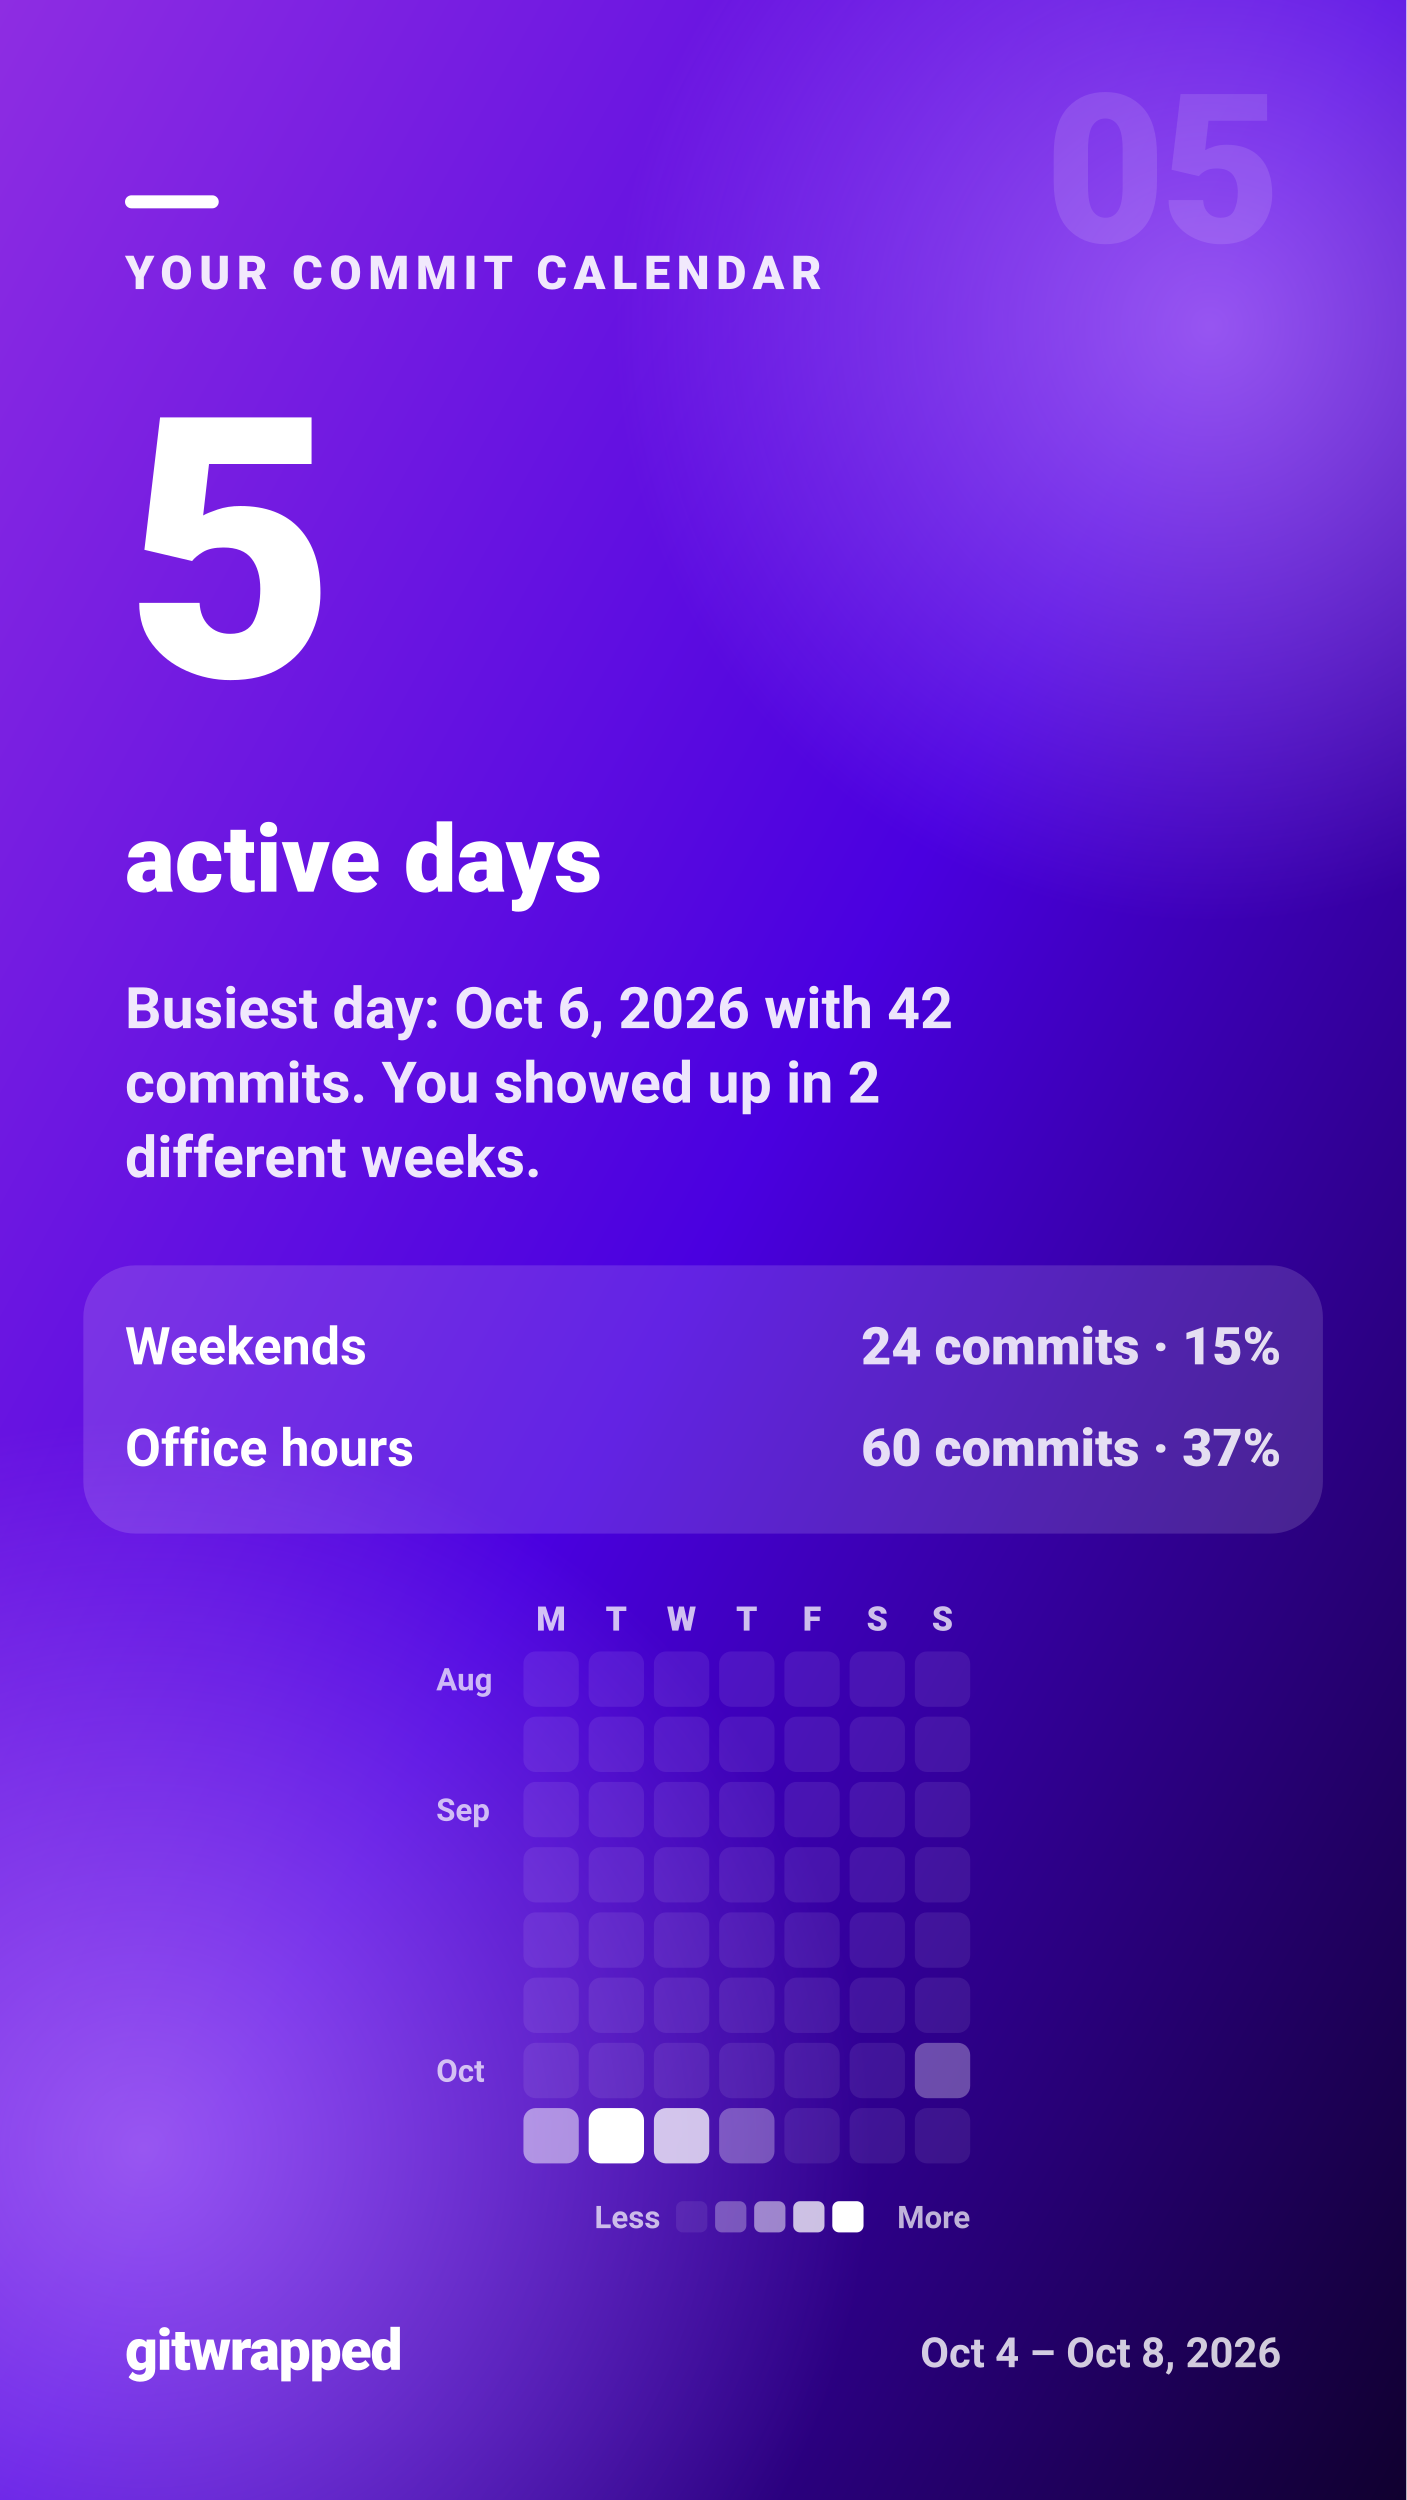
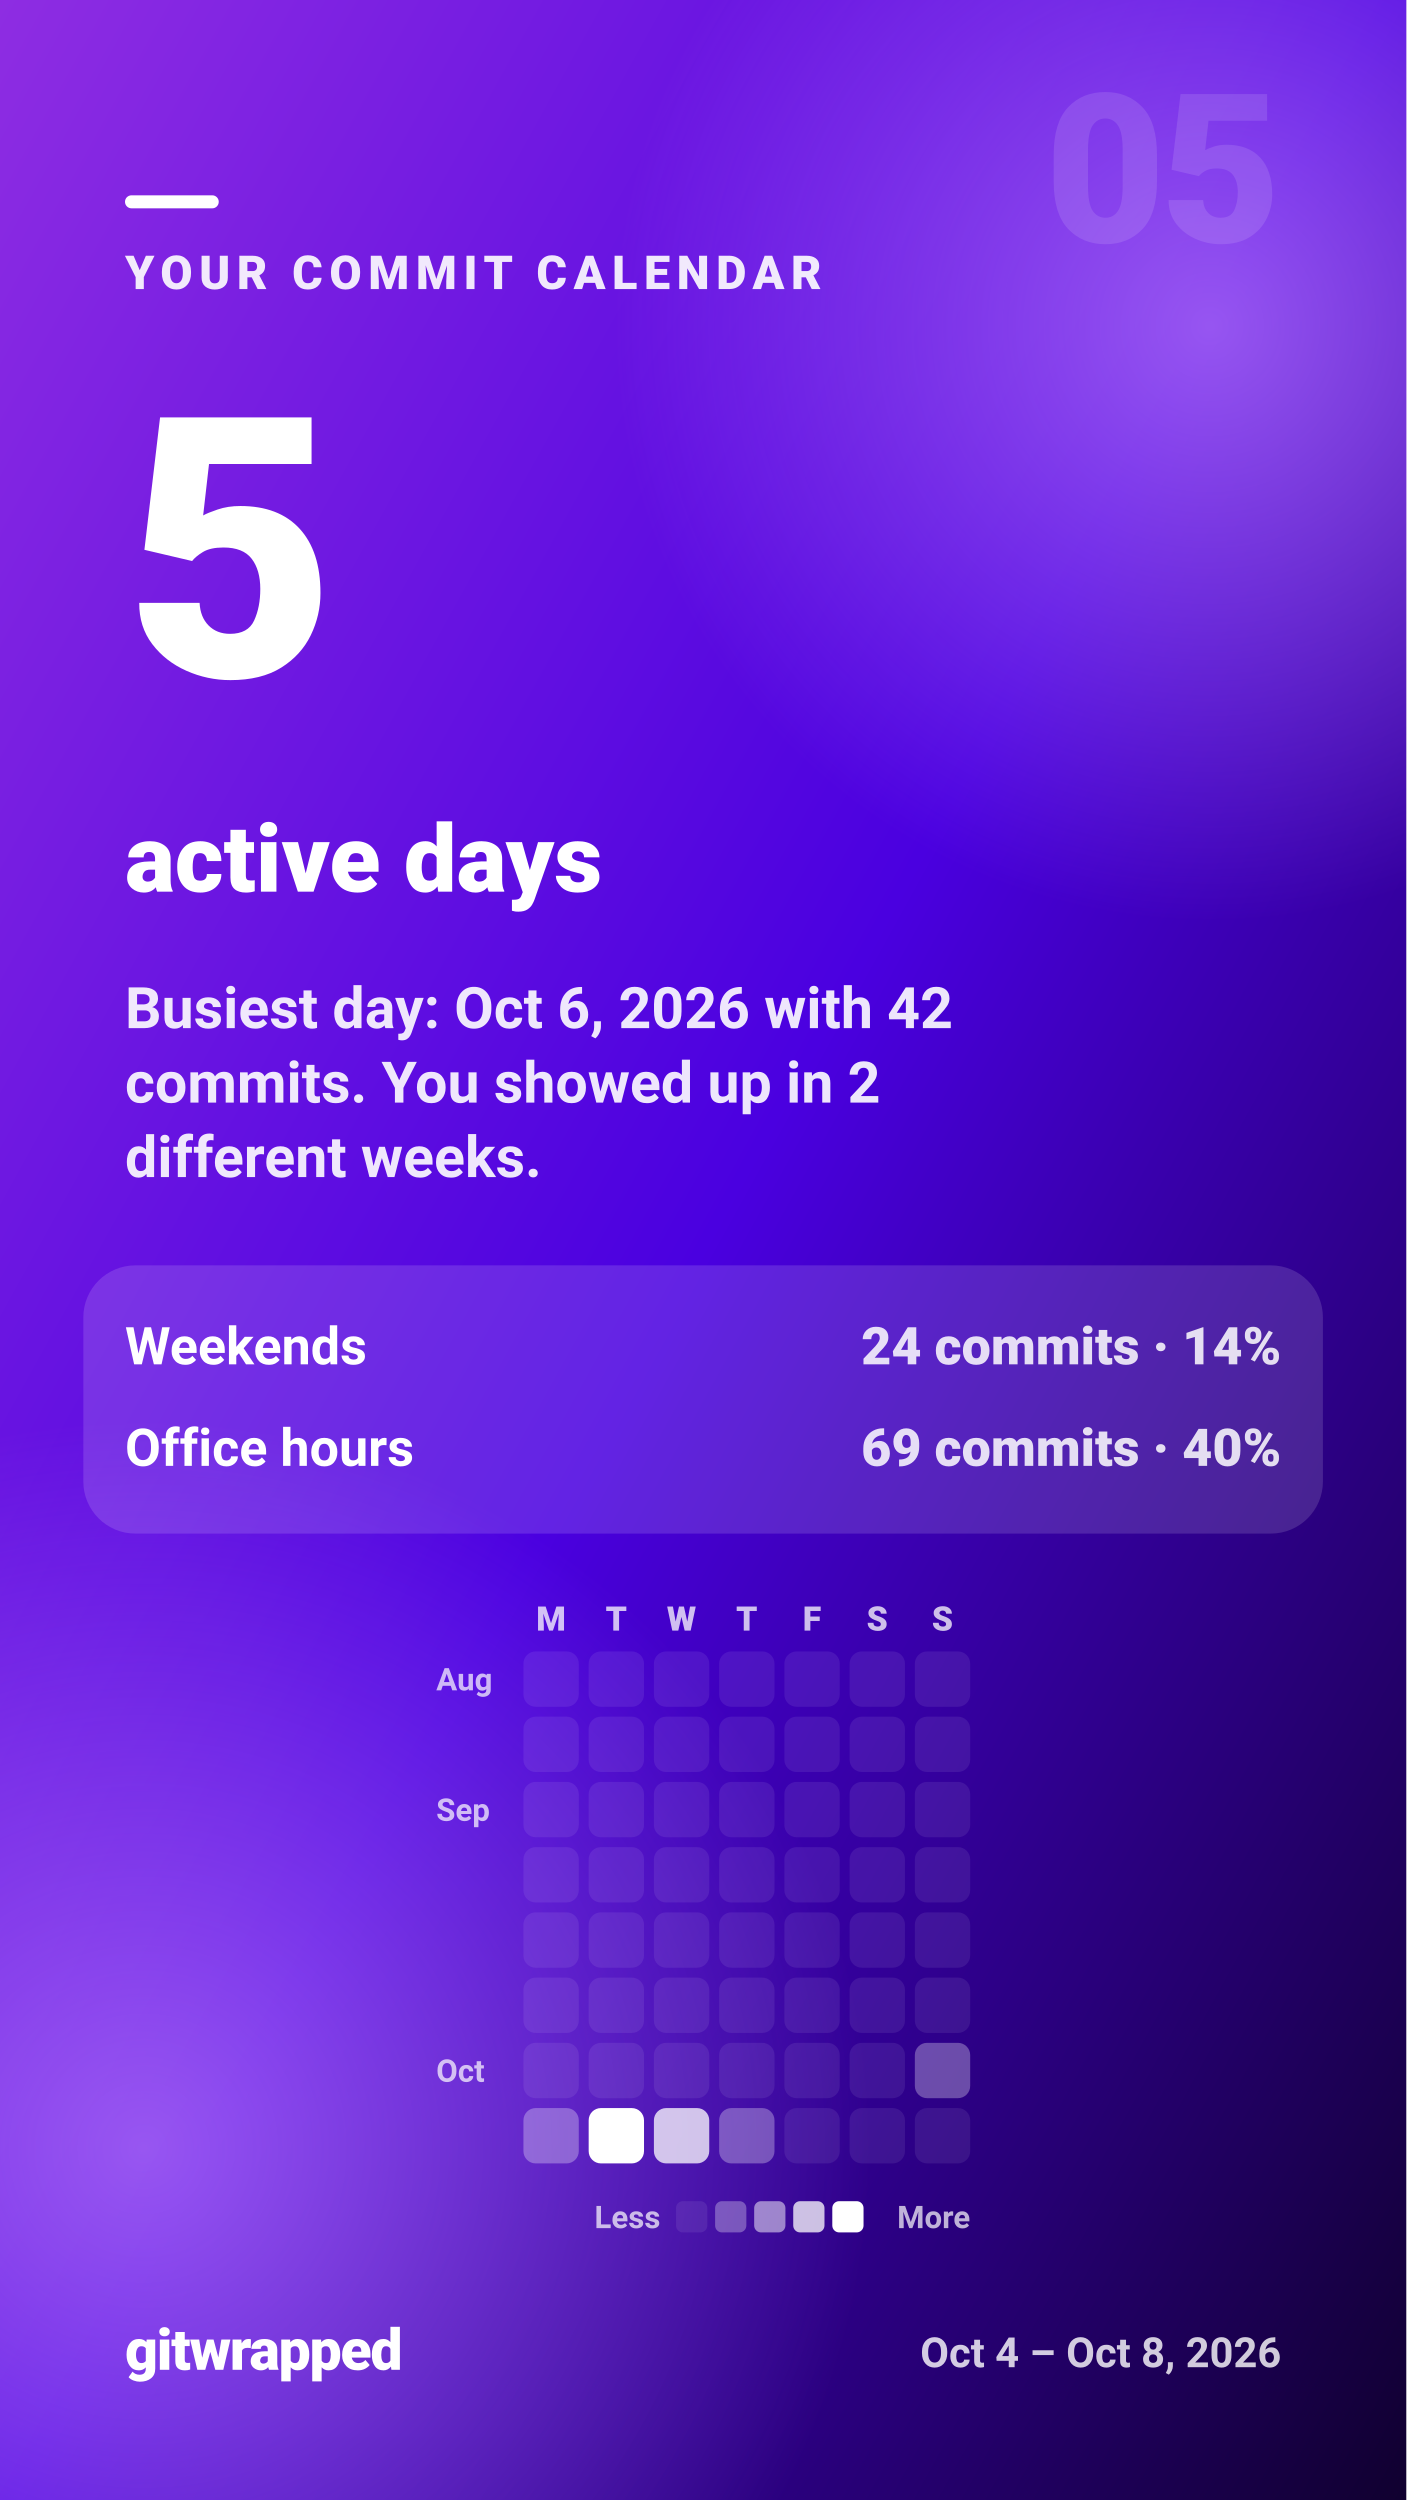
<svg xmlns="http://www.w3.org/2000/svg" width="1080" height="1920" viewBox="0 0 1080 1920" role="img" aria-label="YOUR COMMIT CALENDAR — 5 — active days">
  <defs>
    <linearGradient id="gw-activity-bg" x1="0" y1="0" x2="1" y2="1">
      <stop offset="0.00" stop-color="#8e2de2" />
      <stop offset="0.50" stop-color="#4a00e0" />
      <stop offset="1.00" stop-color="#10002f" />
    </linearGradient>
    <radialGradient id="gw-activity-glow">
      <stop offset="0" stop-color="#d59bff" stop-opacity="0.55" />
      <stop offset="1" stop-color="#d59bff" stop-opacity="0" />
    </radialGradient>
  </defs>
  <rect width="1080" height="1920" fill="url(#gw-activity-bg)" />
  <circle cx="930" cy="250" r="460" fill="url(#gw-activity-glow)" />
  <circle cx="110" cy="1650" r="560" fill="url(#gw-activity-glow)" />
  <g fill="#ffffff" font-family="system-ui, -apple-system, 'Segoe UI', Roboto, Helvetica, Arial, sans-serif">
    <text x="984" y="186" font-size="160" font-weight="900" fill-opacity="0.12" text-anchor="end" letter-spacing="-4">05</text>
    <rect x="96" y="150" width="72" height="10" rx="5" fill="#ffffff" />
    <text x="96" y="222" font-size="36" font-weight="800" fill-opacity="0.9" letter-spacing="5">YOUR COMMIT CALENDAR</text>
    <text x="96" y="519.6" font-size="280" font-weight="900" letter-spacing="-5.6">5</text>
    <text x="96" y="684.8" font-size="72" font-weight="800">active days</text>
    <text x="96" y="789.6" font-size="44" font-weight="600" fill-opacity="0.9">Busiest day: Oct 6, 2026 with 42</text>
    <text x="96" y="846.8" font-size="44" font-weight="600" fill-opacity="0.9">commits. You showed up in 2</text>
    <text x="96" y="904" font-size="44" font-weight="600" fill-opacity="0.9">different weeks.</text>
    <rect x="64" y="971.8" width="952" height="206" rx="40" fill="#ffffff" fill-opacity="0.14" />
    <text x="96" y="1047.8" font-size="40" font-weight="700">Weekends</text>
-     <text x="984" y="1047.8" font-size="40" font-weight="800" fill-opacity="0.85" text-anchor="end">24 commits · 15%</text>
+     <text x="984" y="1047.8" font-size="40" font-weight="800" fill-opacity="0.85" text-anchor="end">24 commits · 14%</text>
    <text x="96" y="1125.8" font-size="40" font-weight="700">Office hours</text>
-     <text x="984" y="1125.8" font-size="40" font-weight="800" fill-opacity="0.85" text-anchor="end">60 commits · 37%</text>
+     <text x="984" y="1125.8" font-size="40" font-weight="800" fill-opacity="0.85" text-anchor="end">69 commits · 40%</text>
    <text x="423.2" y="1252.3" font-size="26" font-weight="800" fill-opacity="0.75" text-anchor="middle">M</text>
    <text x="473.3" y="1252.3" font-size="26" font-weight="800" fill-opacity="0.75" text-anchor="middle">T</text>
    <text x="523.4" y="1252.3" font-size="26" font-weight="800" fill-opacity="0.75" text-anchor="middle">W</text>
    <text x="573.5" y="1252.3" font-size="26" font-weight="800" fill-opacity="0.75" text-anchor="middle">T</text>
    <text x="623.6" y="1252.3" font-size="26" font-weight="800" fill-opacity="0.75" text-anchor="middle">F</text>
    <text x="673.7" y="1252.3" font-size="26" font-weight="800" fill-opacity="0.75" text-anchor="middle">S</text>
    <text x="723.8" y="1252.3" font-size="26" font-weight="800" fill-opacity="0.75" text-anchor="middle">S</text>
    <text x="335" y="1298.2" font-size="24" font-weight="700" fill-opacity="0.7">Aug</text>
    <text x="335" y="1398.4" font-size="24" font-weight="700" fill-opacity="0.7">Sep</text>
    <text x="335" y="1598.8" font-size="24" font-weight="700" fill-opacity="0.7">Oct</text>
    <rect x="402" y="1268.3" width="42.5" height="42.5" rx="9.4" fill-opacity="0.08" />
    <rect x="452.1" y="1268.3" width="42.5" height="42.5" rx="9.4" fill-opacity="0.08" />
    <rect x="502.2" y="1268.3" width="42.5" height="42.5" rx="9.4" fill-opacity="0.08" />
    <rect x="552.3" y="1268.3" width="42.5" height="42.5" rx="9.4" fill-opacity="0.08" />
    <rect x="602.4" y="1268.3" width="42.5" height="42.5" rx="9.4" fill-opacity="0.08" />
    <rect x="652.5" y="1268.3" width="42.5" height="42.5" rx="9.4" fill-opacity="0.08" />
    <rect x="702.6" y="1268.3" width="42.5" height="42.5" rx="9.4" fill-opacity="0.08" />
    <rect x="402" y="1318.4" width="42.5" height="42.5" rx="9.4" fill-opacity="0.08" />
    <rect x="452.1" y="1318.4" width="42.5" height="42.5" rx="9.4" fill-opacity="0.08" />
    <rect x="502.2" y="1318.4" width="42.5" height="42.5" rx="9.4" fill-opacity="0.08" />
    <rect x="552.3" y="1318.4" width="42.5" height="42.5" rx="9.4" fill-opacity="0.08" />
    <rect x="602.4" y="1318.4" width="42.5" height="42.5" rx="9.4" fill-opacity="0.08" />
    <rect x="652.5" y="1318.4" width="42.5" height="42.5" rx="9.4" fill-opacity="0.08" />
    <rect x="702.6" y="1318.4" width="42.5" height="42.5" rx="9.4" fill-opacity="0.08" />
    <rect x="402" y="1368.5" width="42.5" height="42.5" rx="9.4" fill-opacity="0.08" />
    <rect x="452.1" y="1368.5" width="42.5" height="42.5" rx="9.4" fill-opacity="0.08" />
    <rect x="502.2" y="1368.5" width="42.5" height="42.5" rx="9.4" fill-opacity="0.08" />
    <rect x="552.3" y="1368.5" width="42.5" height="42.5" rx="9.4" fill-opacity="0.08" />
    <rect x="602.4" y="1368.5" width="42.5" height="42.5" rx="9.4" fill-opacity="0.08" />
    <rect x="652.5" y="1368.5" width="42.5" height="42.5" rx="9.4" fill-opacity="0.08" />
    <rect x="702.6" y="1368.5" width="42.5" height="42.5" rx="9.4" fill-opacity="0.08" />
    <rect x="402" y="1418.6" width="42.5" height="42.5" rx="9.4" fill-opacity="0.08" />
    <rect x="452.1" y="1418.6" width="42.5" height="42.5" rx="9.4" fill-opacity="0.08" />
    <rect x="502.2" y="1418.6" width="42.5" height="42.5" rx="9.4" fill-opacity="0.08" />
    <rect x="552.3" y="1418.6" width="42.5" height="42.5" rx="9.4" fill-opacity="0.08" />
    <rect x="602.4" y="1418.6" width="42.5" height="42.5" rx="9.4" fill-opacity="0.08" />
    <rect x="652.5" y="1418.6" width="42.5" height="42.5" rx="9.4" fill-opacity="0.08" />
    <rect x="702.6" y="1418.6" width="42.5" height="42.5" rx="9.4" fill-opacity="0.08" />
    <rect x="402" y="1468.7" width="42.5" height="42.5" rx="9.4" fill-opacity="0.08" />
    <rect x="452.1" y="1468.7" width="42.5" height="42.5" rx="9.4" fill-opacity="0.08" />
    <rect x="502.2" y="1468.7" width="42.5" height="42.5" rx="9.4" fill-opacity="0.08" />
    <rect x="552.3" y="1468.7" width="42.5" height="42.5" rx="9.4" fill-opacity="0.08" />
    <rect x="602.4" y="1468.7" width="42.5" height="42.5" rx="9.4" fill-opacity="0.08" />
    <rect x="652.5" y="1468.7" width="42.5" height="42.5" rx="9.4" fill-opacity="0.08" />
    <rect x="702.6" y="1468.7" width="42.5" height="42.5" rx="9.4" fill-opacity="0.08" />
    <rect x="402" y="1518.8" width="42.5" height="42.5" rx="9.4" fill-opacity="0.08" />
    <rect x="452.1" y="1518.8" width="42.5" height="42.5" rx="9.4" fill-opacity="0.08" />
    <rect x="502.2" y="1518.8" width="42.5" height="42.5" rx="9.4" fill-opacity="0.08" />
    <rect x="552.3" y="1518.8" width="42.5" height="42.5" rx="9.4" fill-opacity="0.08" />
    <rect x="602.4" y="1518.8" width="42.5" height="42.5" rx="9.4" fill-opacity="0.08" />
    <rect x="652.5" y="1518.8" width="42.5" height="42.5" rx="9.4" fill-opacity="0.08" />
    <rect x="702.6" y="1518.8" width="42.5" height="42.5" rx="9.4" fill-opacity="0.08" />
    <rect x="402" y="1568.9" width="42.5" height="42.5" rx="9.4" fill-opacity="0.08" />
    <rect x="452.1" y="1568.9" width="42.5" height="42.5" rx="9.4" fill-opacity="0.08" />
    <rect x="502.2" y="1568.9" width="42.5" height="42.5" rx="9.4" fill-opacity="0.08" />
    <rect x="552.3" y="1568.9" width="42.5" height="42.5" rx="9.4" fill-opacity="0.08" />
    <rect x="602.4" y="1568.9" width="42.5" height="42.5" rx="9.4" fill-opacity="0.08" />
    <rect x="652.5" y="1568.9" width="42.5" height="42.5" rx="9.4" fill-opacity="0.08" />
    <rect x="702.6" y="1568.9" width="42.5" height="42.5" rx="9.4" fill-opacity="0.3" />
-     <rect x="402" y="1619" width="42.5" height="42.5" rx="9.4" fill-opacity="0.5" />
+     <rect x="402" y="1619" width="42.5" height="42.5" rx="9.4" fill-opacity="0.3" />
    <rect x="452.1" y="1619" width="42.5" height="42.5" rx="9.4" fill-opacity="1" />
    <rect x="502.2" y="1619" width="42.5" height="42.5" rx="9.4" fill-opacity="0.75" />
    <rect x="552.3" y="1619" width="42.5" height="42.5" rx="9.4" fill-opacity="0.3" />
    <rect x="602.4" y="1619" width="42.5" height="42.5" rx="9.4" fill-opacity="0.08" />
    <rect x="652.5" y="1619" width="42.5" height="42.5" rx="9.4" fill-opacity="0.08" />
    <rect x="702.6" y="1619" width="42.5" height="42.5" rx="9.4" fill-opacity="0.08" />
    <text x="507.2" y="1711.2" font-size="24" font-weight="700" fill-opacity="0.7" text-anchor="end">Less</text>
    <rect x="519.2" y="1690.5" width="24" height="24" rx="5.3" fill-opacity="0.08" />
    <rect x="549.2" y="1690.5" width="24" height="24" rx="5.3" fill-opacity="0.3" />
    <rect x="579.2" y="1690.5" width="24" height="24" rx="5.3" fill-opacity="0.5" />
    <rect x="609.2" y="1690.5" width="24" height="24" rx="5.3" fill-opacity="0.75" />
    <rect x="639.2" y="1690.5" width="24" height="24" rx="5.3" fill-opacity="1" />
    <text x="745.1" y="1711.2" font-size="24" font-weight="700" fill-opacity="0.7" text-anchor="end">More</text>
    <text x="96" y="1820" font-size="44" font-weight="900" letter-spacing="-1">gitwrapped</text>
    <text x="984" y="1818" font-size="32" font-weight="600" fill-opacity="0.8" text-anchor="end">Oct 4 – Oct 8, 2026</text>
  </g>
</svg>
